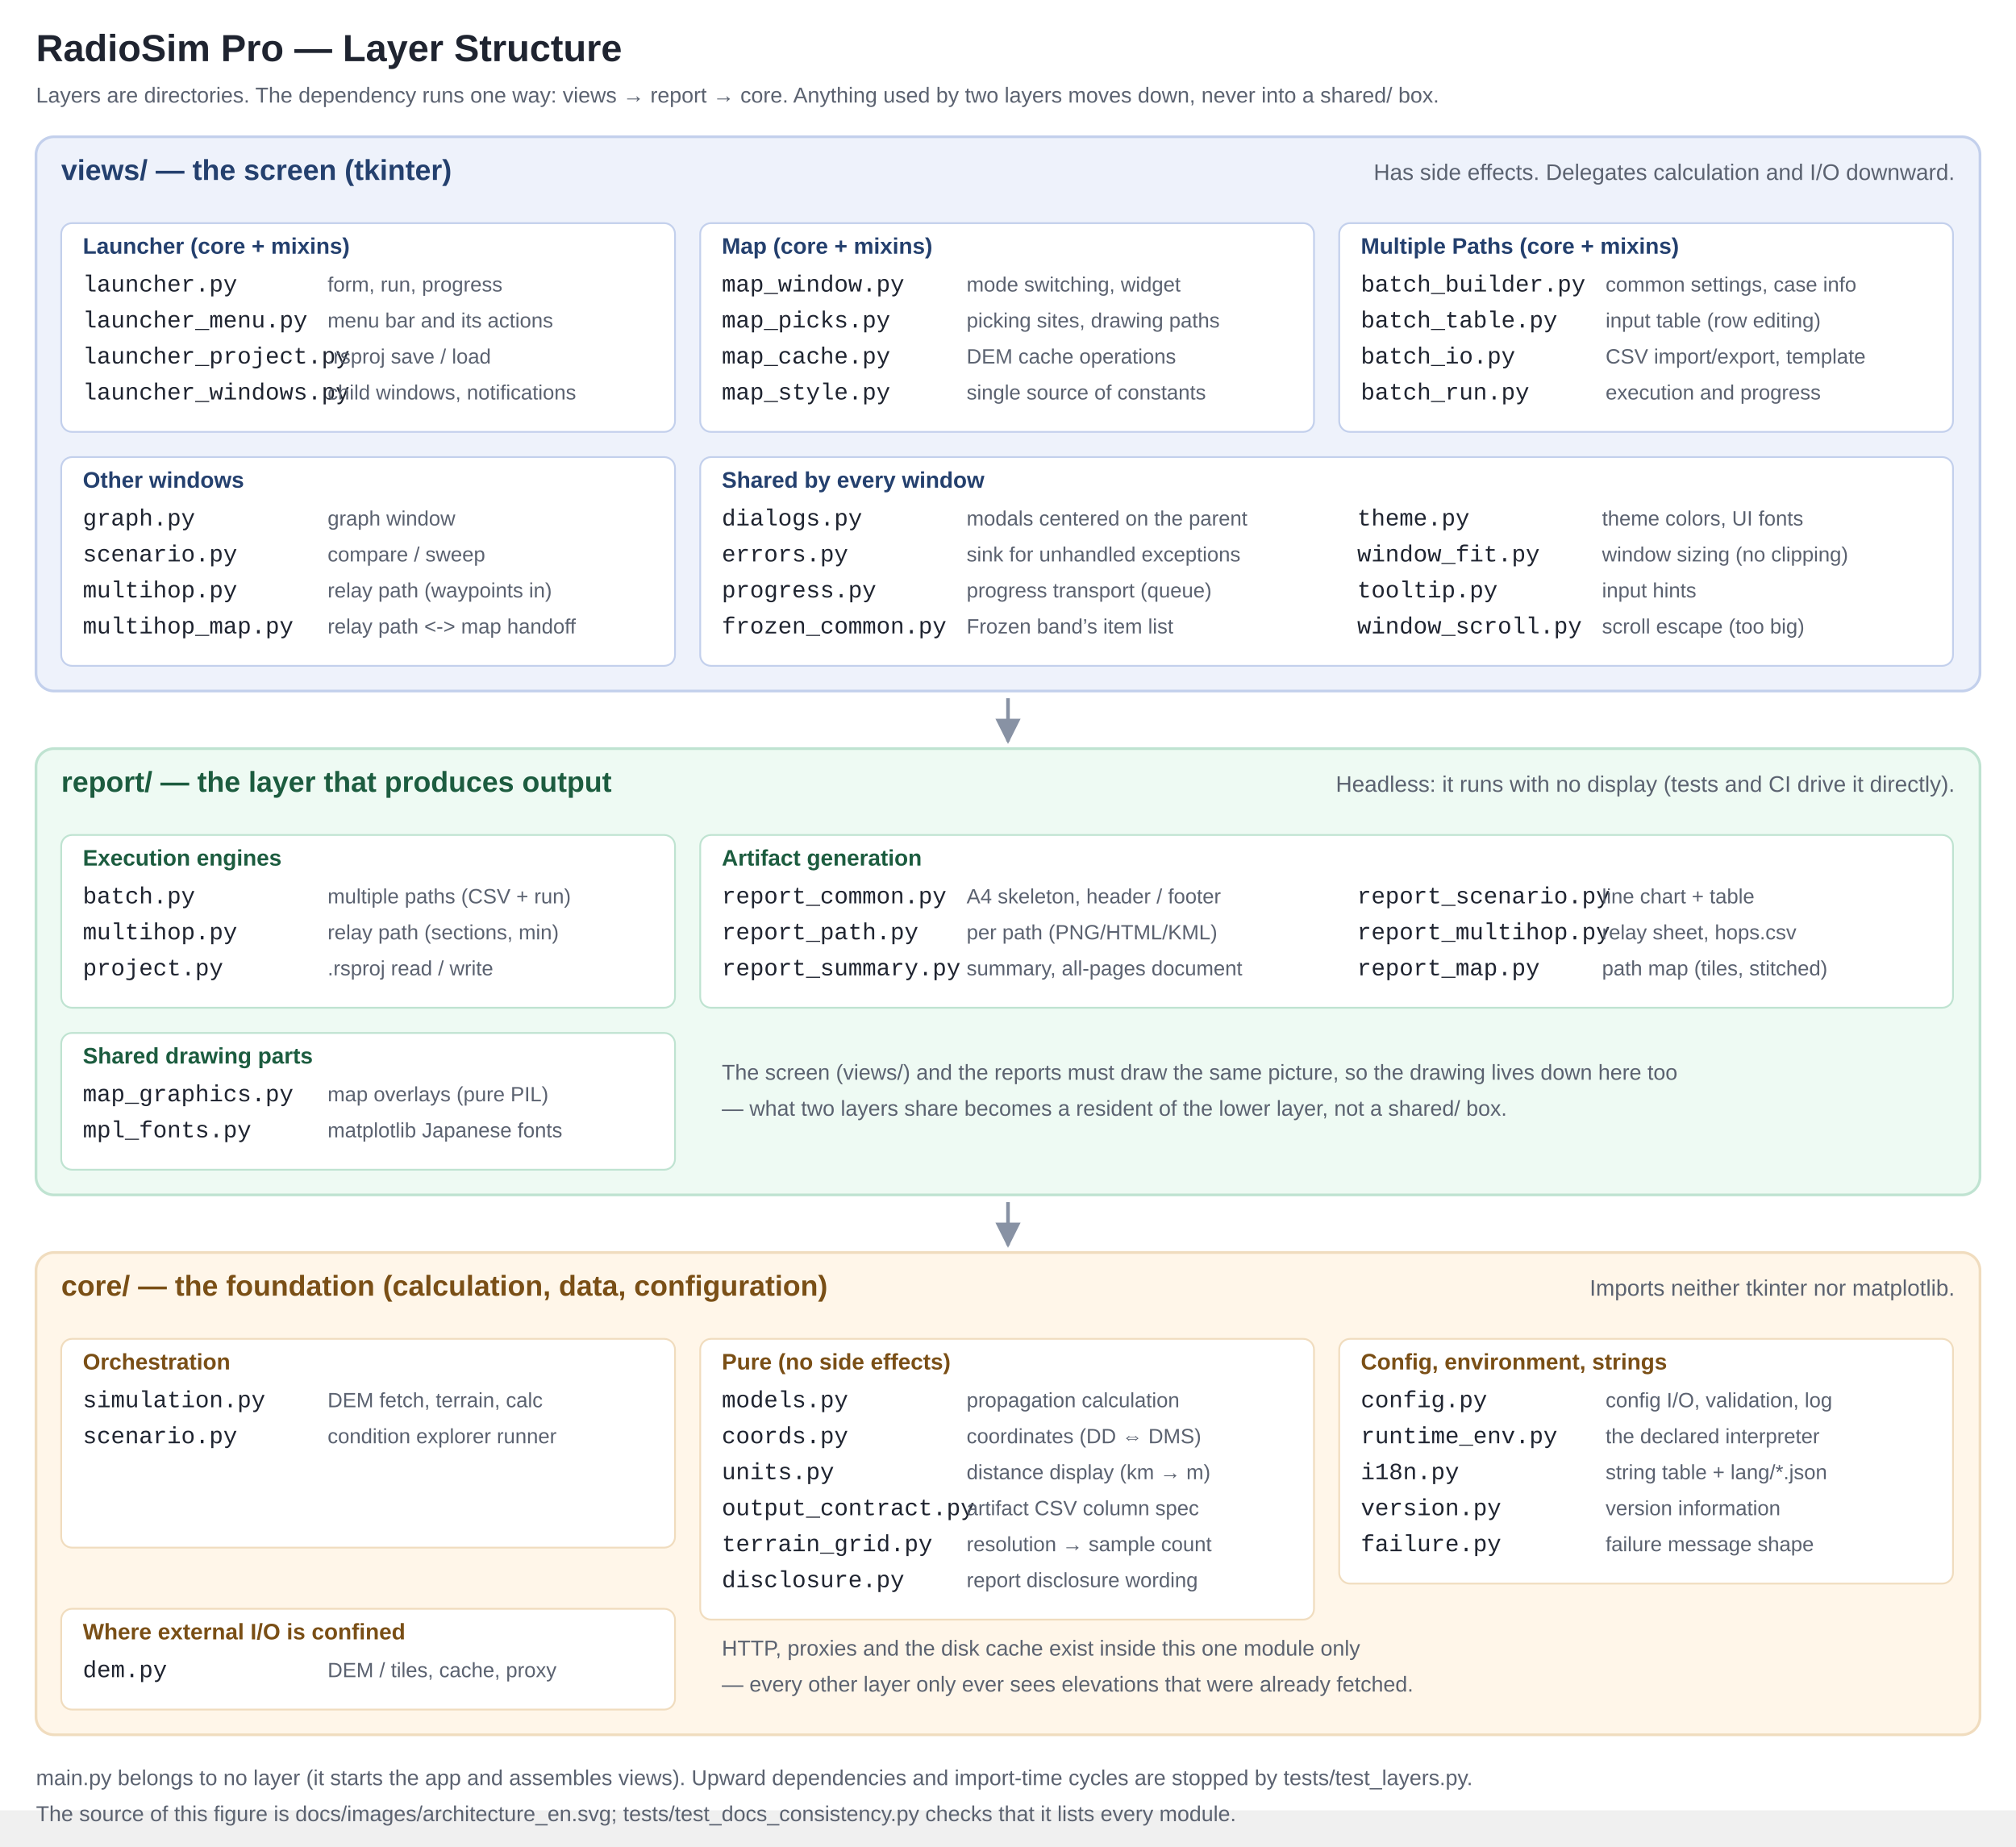
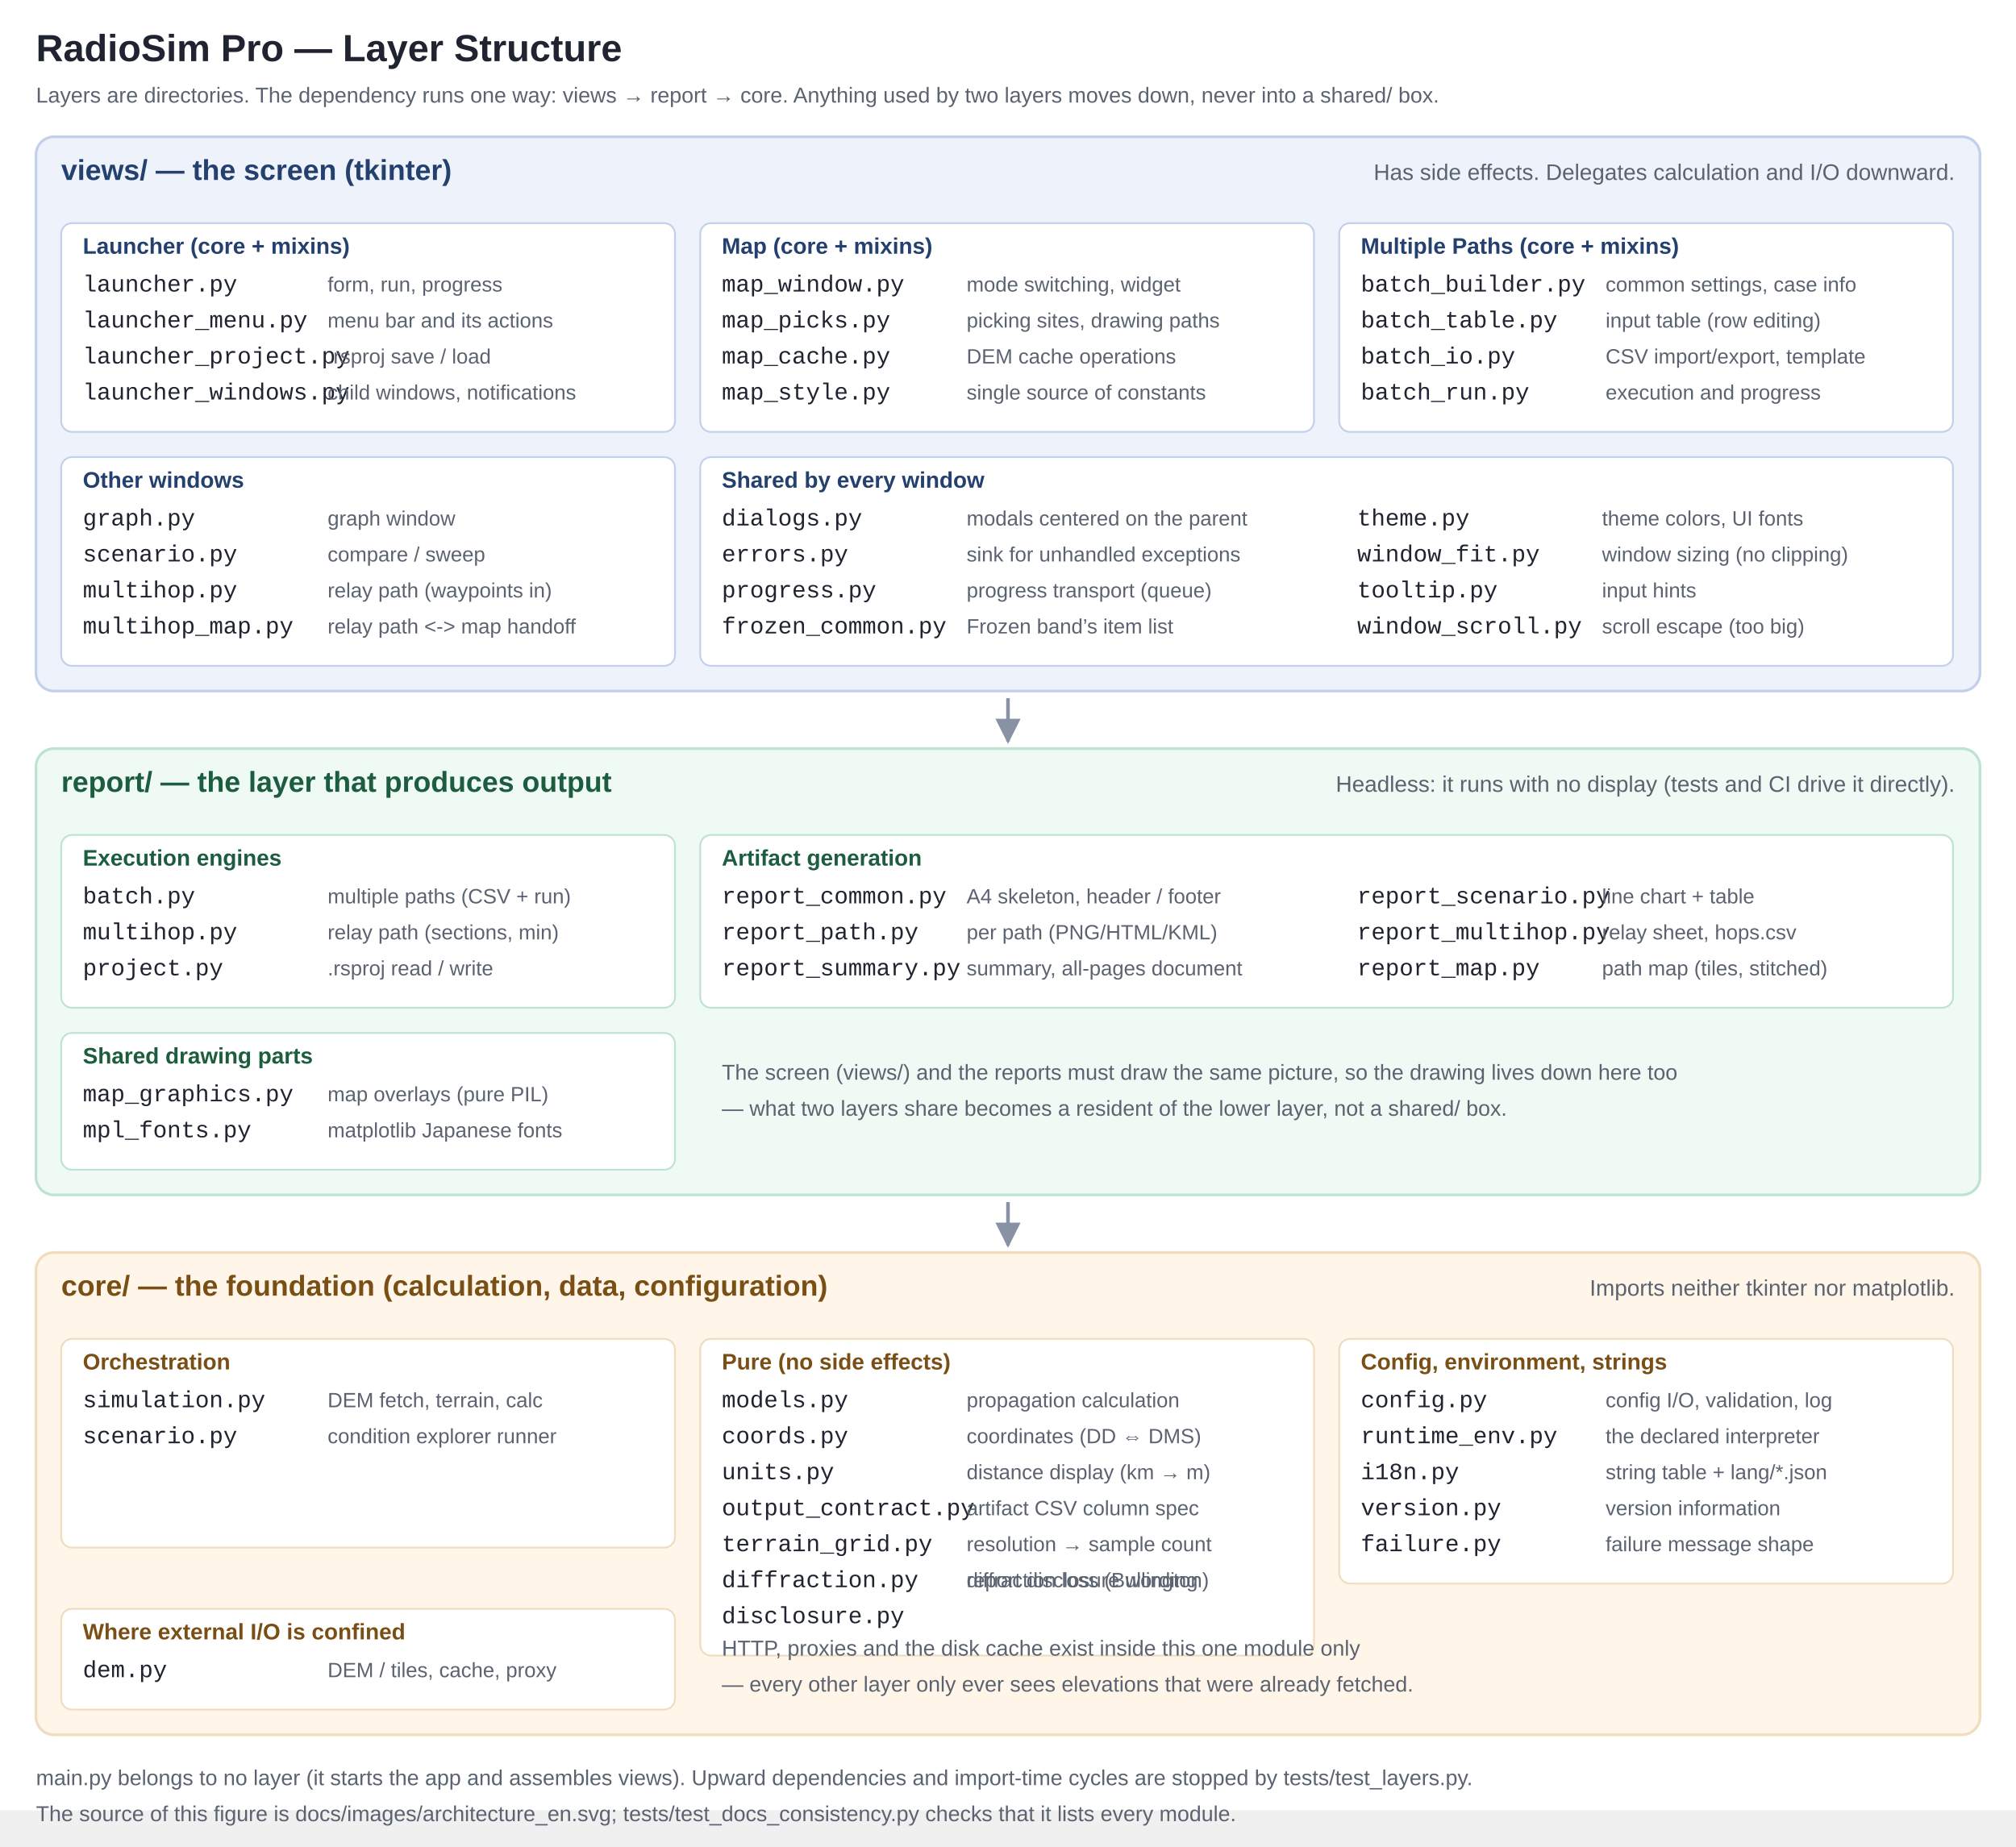
<svg xmlns="http://www.w3.org/2000/svg" viewBox="0 0 1120 1026" width="1120" height="1026" role="img" aria-labelledby="ttl desc" font-family="Arial,Helvetica,'Segoe UI',sans-serif">
  <defs>
    <marker id="ar" viewBox="0 0 10 10" refX="9" refY="5" markerWidth="7" markerHeight="7" orient="auto-start-reverse">
      <path d="M0,0 L10,5 L0,10 z" fill="#8892a4" />
    </marker>
    <style>
      .band  { stroke-width:1.5 }
      .card  { fill:#ffffff; stroke-width:1 }
      .lname { font-size:16px; font-weight:700 }
      .lrule { font-size:12.5px; fill:#5b6270 }
      .ctitle{ font-size:12.5px; font-weight:700 }
      .mod   { font-size:13px; font-family:Consolas,'Courier New',monospace; fill:#1f2430 }
      .role  { font-size:11.5px; fill:#5b6270 }
      .note  { font-size:12px; fill:#5b6270 }
      .arrow { stroke:#8892a4; stroke-width:2; marker-end:url(#ar) }
    </style>
  </defs>
  <rect width="1120" height="1006" fill="#ffffff" />
  <text x="20" y="34" font-size="21" font-weight="700" fill="#1f2430">RadioSim Pro — Layer Structure</text>
  <text x="20" y="57" class="note">Layers are directories. The dependency runs one way: views → report → core. Anything used by two layers moves down, never into a shared/ box.</text>
  <rect class="band" x="20" y="76" width="1080" height="308" rx="10" fill="#eef2fb" stroke="#c3d0ec" />
  <text x="34" y="100" class="lname" fill="#24406e">views/ — the screen (tkinter)</text>
  <text x="1086" y="100" class="lrule" text-anchor="end">Has side effects. Delegates calculation and I/O downward.</text>
  <g>
    <rect class="card" x="34" y="124" width="341" height="116" rx="6" stroke="#c3d0ec" />
    <text x="46" y="141" class="ctitle" fill="#24406e">Launcher (core + mixins)</text>
    <text x="46" y="162" class="mod">launcher.py</text>
    <text x="182" y="162" class="role">form, run, progress</text>
    <text x="46" y="182" class="mod">launcher_menu.py</text>
    <text x="182" y="182" class="role">menu bar and its actions</text>
    <text x="46" y="202" class="mod">launcher_project.py</text>
    <text x="182" y="202" class="role">.rsproj save / load</text>
    <text x="46" y="222" class="mod">launcher_windows.py</text>
    <text x="182" y="222" class="role">child windows, notifications</text>
    <rect class="card" x="389" y="124" width="341" height="116" rx="6" stroke="#c3d0ec" />
    <text x="401" y="141" class="ctitle" fill="#24406e">Map (core + mixins)</text>
    <text x="401" y="162" class="mod">map_window.py</text>
    <text x="537" y="162" class="role">mode switching, widget</text>
    <text x="401" y="182" class="mod">map_picks.py</text>
    <text x="537" y="182" class="role">picking sites, drawing paths</text>
    <text x="401" y="202" class="mod">map_cache.py</text>
    <text x="537" y="202" class="role">DEM cache operations</text>
    <text x="401" y="222" class="mod">map_style.py</text>
    <text x="537" y="222" class="role">single source of constants</text>
    <rect class="card" x="744" y="124" width="341" height="116" rx="6" stroke="#c3d0ec" />
    <text x="756" y="141" class="ctitle" fill="#24406e">Multiple Paths (core + mixins)</text>
    <text x="756" y="162" class="mod">batch_builder.py</text>
    <text x="892" y="162" class="role">common settings, case info</text>
    <text x="756" y="182" class="mod">batch_table.py</text>
    <text x="892" y="182" class="role">input table (row editing)</text>
    <text x="756" y="202" class="mod">batch_io.py</text>
    <text x="892" y="202" class="role">CSV import/export, template</text>
    <text x="756" y="222" class="mod">batch_run.py</text>
    <text x="892" y="222" class="role">execution and progress</text>
  </g>
  <g>
    <rect class="card" x="34" y="254" width="341" height="116" rx="6" stroke="#c3d0ec" />
    <text x="46" y="271" class="ctitle" fill="#24406e">Other windows</text>
    <text x="46" y="292" class="mod">graph.py</text>
    <text x="182" y="292" class="role">graph window</text>
    <text x="46" y="312" class="mod">scenario.py</text>
    <text x="182" y="312" class="role">compare / sweep</text>
    <text x="46" y="332" class="mod">multihop.py</text>
    <text x="182" y="332" class="role">relay path (waypoints in)</text>
    <text x="46" y="352" class="mod">multihop_map.py</text>
    <text x="182" y="352" class="role">relay path &lt;-&gt; map handoff</text>
    <rect class="card" x="389" y="254" width="696" height="116" rx="6" stroke="#c3d0ec" />
    <text x="401" y="271" class="ctitle" fill="#24406e">Shared by every window</text>
    <text x="401" y="292" class="mod">dialogs.py</text>
    <text x="537" y="292" class="role">modals centered on the parent</text>
    <text x="401" y="312" class="mod">errors.py</text>
    <text x="537" y="312" class="role">sink for unhandled exceptions</text>
    <text x="401" y="332" class="mod">progress.py</text>
    <text x="537" y="332" class="role">progress transport (queue)</text>
    <text x="401" y="352" class="mod">frozen_common.py</text>
    <text x="537" y="352" class="role">Frozen band’s item list</text>
    <text x="754" y="292" class="mod">theme.py</text>
    <text x="890" y="292" class="role">theme colors, UI fonts</text>
    <text x="754" y="312" class="mod">window_fit.py</text>
    <text x="890" y="312" class="role">window sizing (no clipping)</text>
    <text x="754" y="332" class="mod">tooltip.py</text>
    <text x="890" y="332" class="role">input hints</text>
    <text x="754" y="352" class="mod">window_scroll.py</text>
    <text x="890" y="352" class="role">scroll escape (too big)</text>
  </g>
  <line class="arrow" x1="560" y1="388" x2="560" y2="412" />
  <rect class="band" x="20" y="416" width="1080" height="248" rx="10" fill="#eefaf3" stroke="#bfe3d1" />
  <text x="34" y="440" class="lname" fill="#1c5c3f">report/ — the layer that produces output</text>
  <text x="1086" y="440" class="lrule" text-anchor="end">Headless: it runs with no display (tests and CI drive it directly).</text>
  <g>
    <rect class="card" x="34" y="464" width="341" height="96" rx="6" stroke="#bfe3d1" />
    <text x="46" y="481" class="ctitle" fill="#1c5c3f">Execution engines</text>
    <text x="46" y="502" class="mod">batch.py</text>
    <text x="182" y="502" class="role">multiple paths (CSV + run)</text>
    <text x="46" y="522" class="mod">multihop.py</text>
    <text x="182" y="522" class="role">relay path (sections, min)</text>
    <text x="46" y="542" class="mod">project.py</text>
    <text x="182" y="542" class="role">.rsproj read / write</text>
    <rect class="card" x="389" y="464" width="696" height="96" rx="6" stroke="#bfe3d1" />
    <text x="401" y="481" class="ctitle" fill="#1c5c3f">Artifact generation</text>
    <text x="401" y="502" class="mod">report_common.py</text>
    <text x="537" y="502" class="role">A4 skeleton, header / footer</text>
    <text x="401" y="522" class="mod">report_path.py</text>
    <text x="537" y="522" class="role">per path (PNG/HTML/KML)</text>
    <text x="401" y="542" class="mod">report_summary.py</text>
    <text x="537" y="542" class="role">summary, all-pages document</text>
    <text x="754" y="502" class="mod">report_scenario.py</text>
    <text x="890" y="502" class="role">line chart + table</text>
    <text x="754" y="522" class="mod">report_multihop.py</text>
    <text x="890" y="522" class="role">relay sheet, hops.csv</text>
    <text x="754" y="542" class="mod">report_map.py</text>
    <text x="890" y="542" class="role">path map (tiles, stitched)</text>
  </g>
  <g>
    <rect class="card" x="34" y="574" width="341" height="76" rx="6" stroke="#bfe3d1" />
    <text x="46" y="591" class="ctitle" fill="#1c5c3f">Shared drawing parts</text>
    <text x="46" y="612" class="mod">map_graphics.py</text>
    <text x="182" y="612" class="role">map overlays (pure PIL)</text>
    <text x="46" y="632" class="mod">mpl_fonts.py</text>
    <text x="182" y="632" class="role">matplotlib Japanese fonts</text>
    <text x="401" y="600" class="note">The screen (views/) and the reports must draw the same picture, so the drawing lives down here too</text>
    <text x="401" y="620" class="note">— what two layers share becomes a resident of the lower layer, not a shared/ box.</text>
  </g>
  <line class="arrow" x1="560" y1="668" x2="560" y2="692" />
  <rect class="band" x="20" y="696" width="1080" height="268" rx="10" fill="#fff6e9" stroke="#f0dcbe" />
  <text x="34" y="720" class="lname" fill="#7a4f16">core/ — the foundation (calculation, data, configuration)</text>
  <text x="1086" y="720" class="lrule" text-anchor="end">Imports neither tkinter nor matplotlib.</text>
  <g>
    <rect class="card" x="34" y="744" width="341" height="116" rx="6" stroke="#f0dcbe" />
    <text x="46" y="761" class="ctitle" fill="#7a4f16">Orchestration</text>
    <text x="46" y="782" class="mod">simulation.py</text>
    <text x="182" y="782" class="role">DEM fetch, terrain, calc</text>
    <text x="46" y="802" class="mod">scenario.py</text>
    <text x="182" y="802" class="role">condition explorer runner</text>
-     <rect class="card" x="389" y="744" width="341" height="156" rx="6" stroke="#f0dcbe" />
+     <rect class="card" x="389" y="744" width="341" height="176" rx="6" stroke="#f0dcbe" />
    <text x="401" y="761" class="ctitle" fill="#7a4f16">Pure (no side effects)</text>
    <text x="401" y="782" class="mod">models.py</text>
    <text x="537" y="782" class="role">propagation calculation</text>
    <text x="401" y="802" class="mod">coords.py</text>
    <text x="537" y="802" class="role">coordinates (DD ⇔ DMS)</text>
    <text x="401" y="822" class="mod">units.py</text>
    <text x="537" y="822" class="role">distance display (km → m)</text>
    <text x="401" y="842" class="mod">output_contract.py</text>
    <text x="537" y="842" class="role">artifact CSV column spec</text>
    <text x="401" y="862" class="mod">terrain_grid.py</text>
    <text x="537" y="862" class="role">resolution → sample count</text>
-     <text x="401" y="882" class="mod">disclosure.py</text>
+     <text x="401" y="882" class="mod">diffraction.py</text>
+     <text x="537" y="882" class="role">diffraction loss (Bullington)</text>
+     <text x="401" y="902" class="mod">disclosure.py</text>
    <text x="537" y="882" class="role">report disclosure wording</text>
    <rect class="card" x="744" y="744" width="341" height="136" rx="6" stroke="#f0dcbe" />
    <text x="756" y="761" class="ctitle" fill="#7a4f16">Config, environment, strings</text>
    <text x="756" y="782" class="mod">config.py</text>
    <text x="892" y="782" class="role">config I/O, validation, log</text>
    <text x="756" y="802" class="mod">runtime_env.py</text>
    <text x="892" y="802" class="role">the declared interpreter</text>
    <text x="756" y="822" class="mod">i18n.py</text>
    <text x="892" y="822" class="role">string table + lang/*.json</text>
    <text x="756" y="842" class="mod">version.py</text>
    <text x="892" y="842" class="role">version information</text>
    <text x="756" y="862" class="mod">failure.py</text>
    <text x="892" y="862" class="role">failure message shape</text>
  </g>
  <g>
    <rect class="card" x="34" y="894" width="341" height="56" rx="6" stroke="#f0dcbe" />
    <text x="46" y="911" class="ctitle" fill="#7a4f16">Where external I/O is confined</text>
    <text x="46" y="932" class="mod">dem.py</text>
    <text x="182" y="932" class="role">DEM / tiles, cache, proxy</text>
    <text x="401" y="920" class="note">HTTP, proxies and the disk cache exist inside this one module only</text>
    <text x="401" y="940" class="note">— every other layer only ever sees elevations that were already fetched.</text>
  </g>
  <text x="20" y="992" class="note">main.py belongs to no layer (it starts the app and assembles views). Upward dependencies and import-time cycles are stopped by tests/test_layers.py.</text>
  <text x="20" y="1012" class="note">The source of this figure is docs/images/architecture_en.svg; tests/test_docs_consistency.py checks that it lists every module.</text>
</svg>
